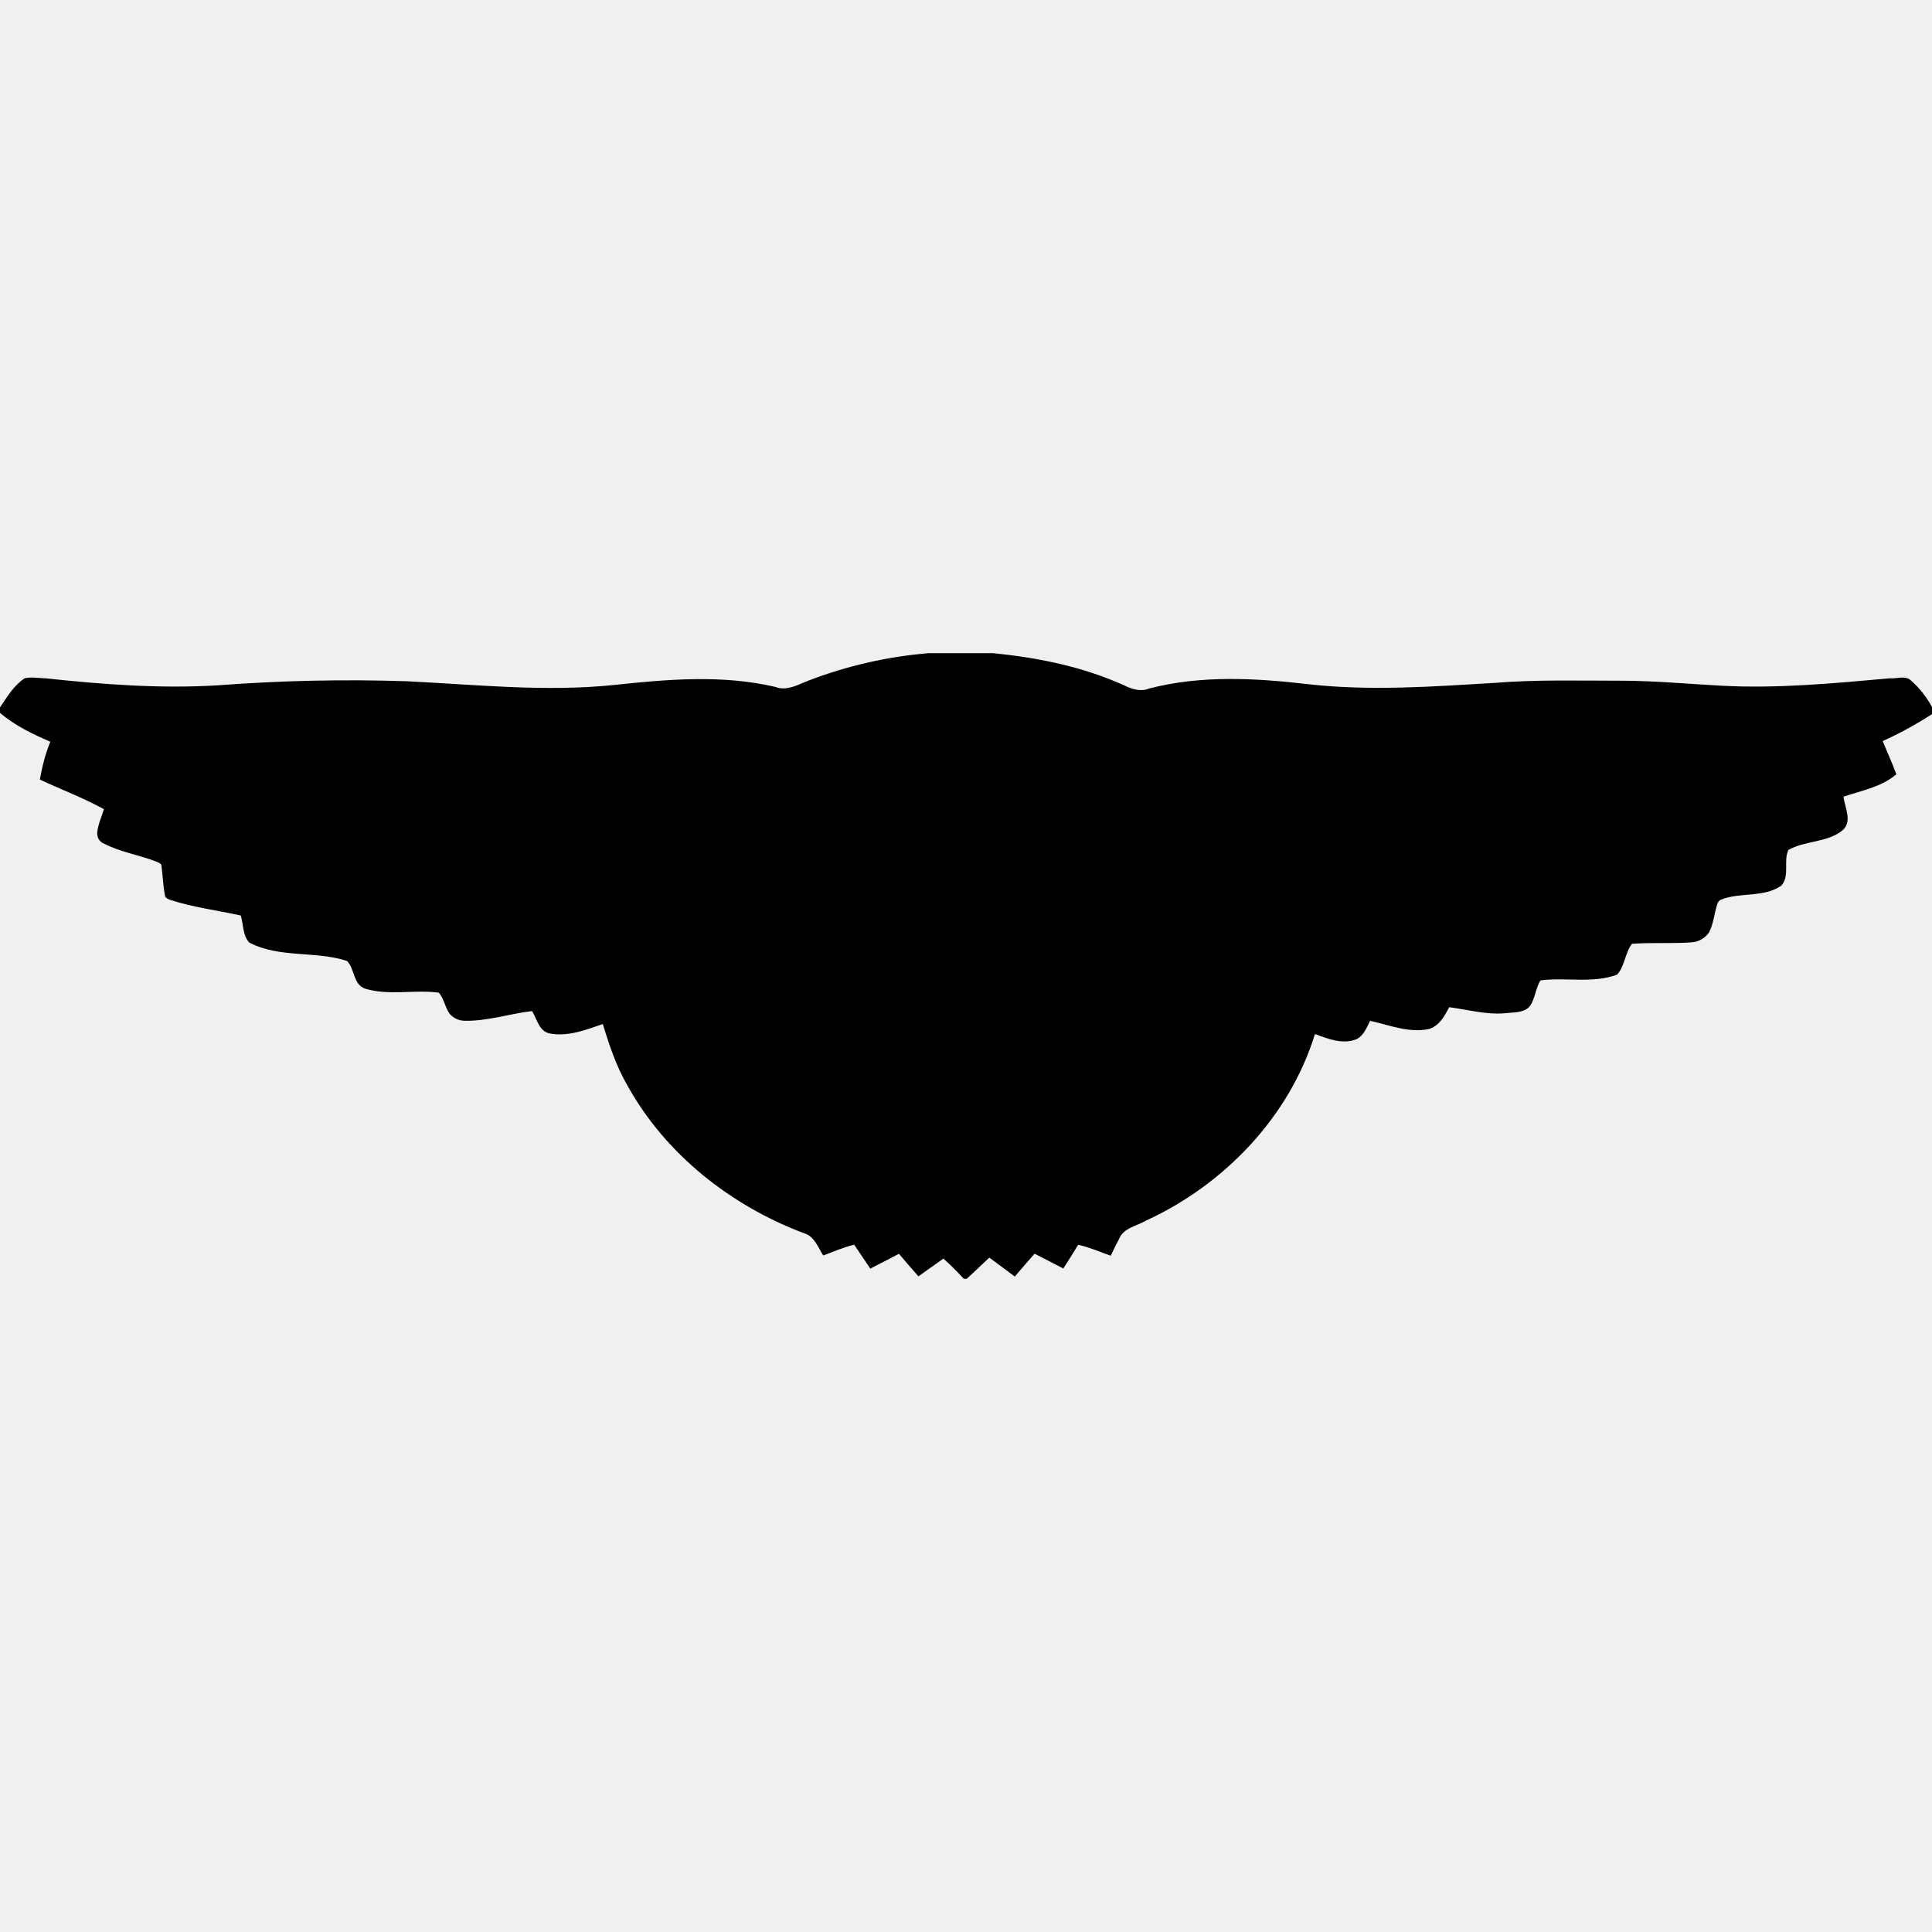
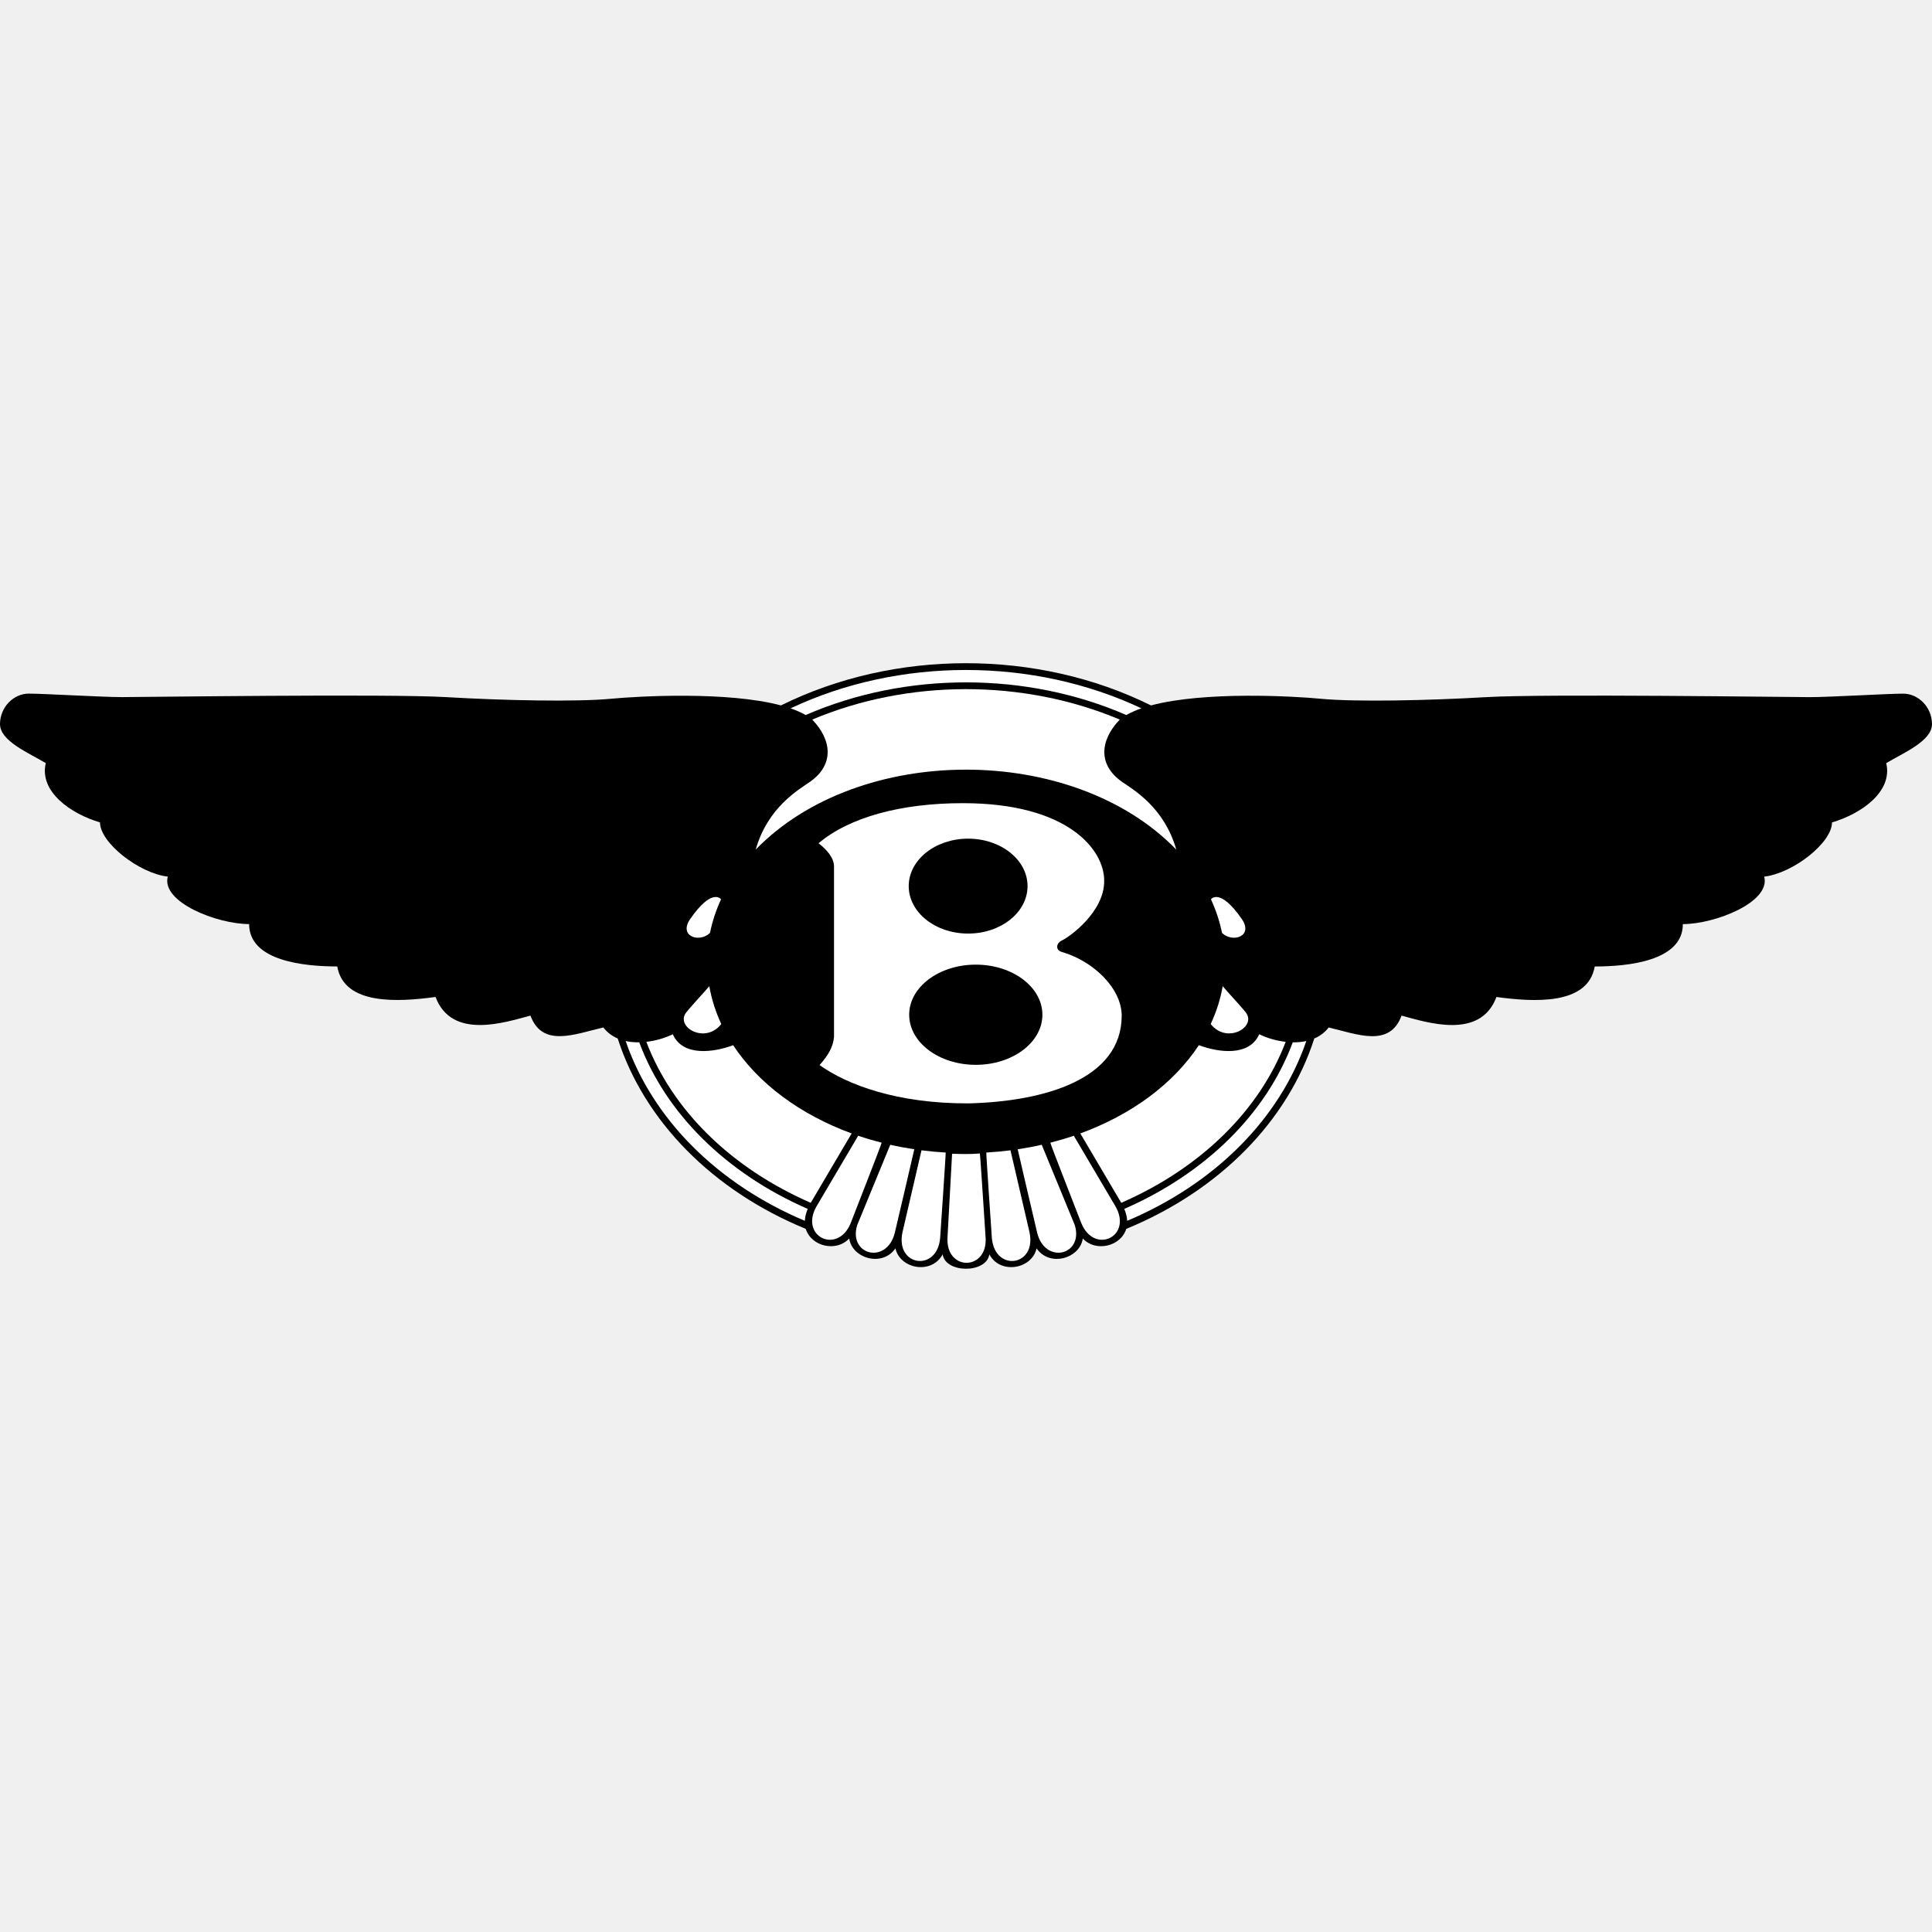
- <svg xmlns="http://www.w3.org/2000/svg" fill="#000000" viewBox="0 0 24 24" role="img">
-   <path d="M11.535 8.114a5.407 5.407 0 0 0-1.49.34c-.131.05-.269.135-.414.079-.654-.153-1.331-.096-1.992-.025-.859.09-1.72-.003-2.579-.045a21.543 21.543 0 0 0-2.349.05c-.713.044-1.429-.01-2.138-.086-.088-.002-.178-.02-.265-.002-.135.088-.22.232-.308.363v.068c.185.158.404.262.625.358-.062.151-.101.31-.13.47.264.124.54.227.796.368-.029.095-.072.186-.083.285-.006.059.024.121.083.142.21.11.448.142.665.23.021.01.05.02.05.048.017.128.02.258.047.385a.173.173 0 0 0 .057.035c.287.095.588.131.881.196.034.11.022.249.106.336.375.196.82.1 1.213.228.098.096.075.29.223.344.296.09.614.01.918.05.069.079.077.193.144.273a.249.249 0 0 0 .169.076c.287.008.562-.087.846-.12.059.099.087.247.213.277.229.045.452-.042.665-.116.08.26.166.521.303.758.473.858 1.288 1.499 2.198 1.841.128.036.172.175.238.276.127-.048.252-.102.384-.134l.2.297c.119-.06.237-.122.356-.184.08.094.16.187.242.28l.31-.22c.09.078.173.164.254.251h.035c.096-.085.187-.177.282-.263.106.077.21.156.316.235.081-.095.163-.19.246-.284.12.06.238.123.357.184.063-.098.124-.196.185-.295.14.031.27.089.404.136.033-.068.065-.138.102-.204.053-.142.22-.164.336-.232.972-.447 1.78-1.286 2.099-2.318.162.06.345.134.517.064.09-.046.125-.144.168-.228.24.053.48.154.73.102.13-.039.194-.161.253-.271.23.03.456.095.69.075.104-.013.247 0 .318-.096.059-.096.067-.215.124-.312.315-.042.648.042.954-.072.096-.108.097-.27.184-.383.247-.018.495 0 .742-.018a.286.286 0 0 0 .215-.123c.056-.107.064-.23.1-.344.007-.024.02-.05.044-.061.241-.1.534-.022.755-.177.108-.12.021-.31.088-.443.207-.118.477-.088.669-.241.129-.11.032-.282.014-.42.225-.077.472-.119.657-.279-.052-.14-.113-.275-.17-.412A4.67 4.67 0 0 0 24 8.871v-.087a1.176 1.176 0 0 0-.272-.34c-.071-.053-.17-.01-.25-.018-.696.062-1.396.13-2.095.092-.417-.022-.833-.062-1.25-.062-.522 0-1.044-.015-1.564.027-.77.046-1.544.103-2.313.017-.657-.077-1.335-.115-1.981.053-.103.043-.211.009-.305-.037-.516-.234-1.077-.348-1.638-.402z" />
+ <svg xmlns="http://www.w3.org/2000/svg" viewBox="0 -48.24 140.53 140.53">
+   <path d="M71.961 42.996c.795 1.498 3.107 1.073 3.437-.433.951 1.386 3.153.739 3.363-.719.921 1.004 2.748.602 3.162-.698.006-.019-.006.019 0 0C88.7 38.359 93.66 33.317 95.6 27.298a2.58 2.58 0 0 0 1.045-.801c2.096.493 4.438 1.479 5.301-.863 1.85.493 5.729 1.784 6.903-1.355 2.712.37 6.656.616 7.15-2.219 2.342 0 6.409-.37 6.409-3.082 2.343 0 6.41-1.603 5.917-3.452 2.096-.246 4.932-2.465 4.932-3.944 2.095-.616 4.438-2.219 3.944-4.314 1.232-.74 3.328-1.603 3.328-2.835s-.986-2.219-2.096-2.219-5.301.254-6.78.254c-1.478 0-19.353-.247-23.544 0-4.191.246-9.492.362-12.081.116-1.907-.184-8.404-.556-12.305.487-8.262-4.094-18.653-4.095-26.917 0-3.9-1.042-10.398-.67-12.306-.489-2.589.247-7.889.13-12.081-.116-4.191-.247-22.066 0-23.545 0s-5.67-.254-6.78-.254S0 3.199 0 4.431c0 1.233 2.096 2.096 3.329 2.835-.494 2.096 1.849 3.698 3.944 4.314 0 1.479 2.835 3.698 4.931 3.944-.493 1.85 3.575 3.452 5.917 3.452 0 2.711 4.068 3.082 6.41 3.082.493 2.835 4.438 2.589 7.15 2.219 1.174 3.14 5.054 1.849 6.903 1.355.863 2.343 3.205 1.356 5.301.863.286.372.646.63 1.045.801 1.94 6.02 6.901 11.062 13.677 13.849.005.019-.006-.019 0 0 .414 1.3 2.241 1.702 3.162.698.21 1.458 2.412 2.104 3.363.719.329 1.506 2.642 1.931 3.436.433.189 1.401 3.204 1.401 3.393.001z" />
+   <path d="M48.939 26.99c.725 1.657 3.016 1.312 4.388.795 1.83 2.784 4.874 5.05 8.622 6.419l-2.977 5.046c-5.787-2.521-10.071-6.741-11.959-11.71a5.99 5.99 0 0 0 1.926-.55z" fill="#fff" />
+   <path d="M58.541 40.56c-6.389-2.698-11.085-7.418-13.03-13.076.321.07.654.097.987.091 1.905 5.147 6.304 9.521 12.254 12.118a2.6 2.6 0 0 0-.211.867z" fill="#fff" />
+   <path d="M61.884 40.711a.085.085 0 0 1-.003.009c-.947 2.33-3.756.982-2.485-1.218l3.027-5.13c.555.188 1.124.356 1.706.506.012.079-2.212 5.727-2.245 5.833z" fill="#fff" />
+   <path d="M65.085 41.436c-.586 2.331-3.396 1.62-2.735-.562l2.406-5.846c.572.13 1.155.24 1.748.329.006.022-1.419 6.079-1.419 6.079z" fill="#fff" />
+   <path d="M68.384 41.804c-.209 2.508-3.288 2.073-2.736-.425 0 .002 1.375-5.935 1.38-5.948.578.073 1.164.129 1.759.163.021.054-.401 6.16-.403 6.21z" fill="#fff" />
+   <path d="M68.92 41.766c0 .001.328-6.071.333-6.086.576.024 1.427.041 2.02-.019.028.052.41 6.042.416 6.091.186 2.455-2.916 2.505-2.769.014z" fill="#fff" />
+   <path d="M81.59 25.638c0-1.966-2.025-3.932-4.274-4.61-.601-.136-.506-.67-.038-.881.45-.204 3.075-2.034 3.038-4.339 0-2.237-2.626-5.627-10.276-5.627-4.5 0-8.25 1.017-10.5 2.916.524.407 1.125 1.017 1.125 1.695v12.407c-.075.746-.45 1.356-1.051 2.034 2.02 1.434 5.637 2.802 10.83 2.785 5.55-.136 11.146-1.77 11.146-6.38z" fill="#fff" />
+   <ellipse cx="70.42" cy="16.214" rx="4.322" ry="3.452" />
+   <ellipse cx="70.977" cy="25.57" rx="4.845" ry="3.644" />
+   <path d="M85.562 13.558c-.886-3.082-3.098-4.336-3.956-4.936-1.725-1.205-1.631-2.986-.157-4.521-7.043-2.969-15.408-2.935-22.368 0 1.474 1.535 1.567 3.316-.157 4.521-.858.6-3.071 1.854-3.956 4.936 7.523-7.753 23.071-7.754 30.594 0z" fill="#fff" />
+   <path d="M91.591 26.99c-.726 1.657-3.017 1.312-4.388.795-1.83 2.784-4.874 5.05-8.623 6.419l2.978 5.046c5.787-2.521 10.07-6.741 11.96-11.71a5.981 5.981 0 0 1-1.927-.55z" fill="#fff" />
+   <path d="M81.989 40.56c6.389-2.698 11.086-7.418 13.03-13.076a4.28 4.28 0 0 1-.987.091c-1.905 5.147-6.304 9.521-12.254 12.118a2.6 2.6 0 0 1 .211.867z" fill="#fff" />
+   <path d="M78.645 40.711l.004.009c.947 2.33 3.756.982 2.485-1.218l-3.027-5.13c-.555.188-1.123.356-1.706.506-.012.079 2.212 5.727 2.244 5.833z" fill="#fff" />
+   <path d="M75.444 41.436c.587 2.331 3.396 1.62 2.735-.562 0 0-2.28-5.543-2.406-5.846-.571.13-1.154.24-1.747.329-.006.022 1.418 6.079 1.418 6.079z" fill="#fff" />
+   <path d="M72.146 41.804c.209 2.508 3.287 2.073 2.735-.425.001.002-1.374-5.935-1.38-5.948-.578.073-1.165.129-1.759.163-.02.054.402 6.16.404 6.21z" fill="#fff" />
+   <path d="M81.929 3.771a6.226 6.226 0 0 1 1.096-.488c-7.892-3.72-17.629-3.72-25.52 0 .41.142.778.304 1.095.488 7.308-3.183 16.085-3.155 23.329 0z" fill="#fff" />
+   <path d="M51.644 19.617c.169-.841.44-1.658.802-2.443-.021-.031-.662-.851-2.241 1.431-.872 1.259.668 1.766 1.439 1.012z" fill="#fff" />
+   <path d="M51.593 23.493c-.65.755-1.263 1.389-1.668 1.895-.846 1.058 1.355 2.362 2.541.858a10.977 10.977 0 0 1-.873-2.753z" fill="#fff" />
+   <path d="M88.886 19.617c-.17-.841-.44-1.658-.803-2.443.021-.031.662-.851 2.241 1.431.873 1.259-.667 1.766-1.438 1.012z" fill="#fff" />
+   <path d="M88.936 23.493c.65.755 1.264 1.389 1.669 1.895.846 1.058-1.355 2.362-2.541.858.411-.881.707-1.803.872-2.753z" fill="#fff" />
</svg>
